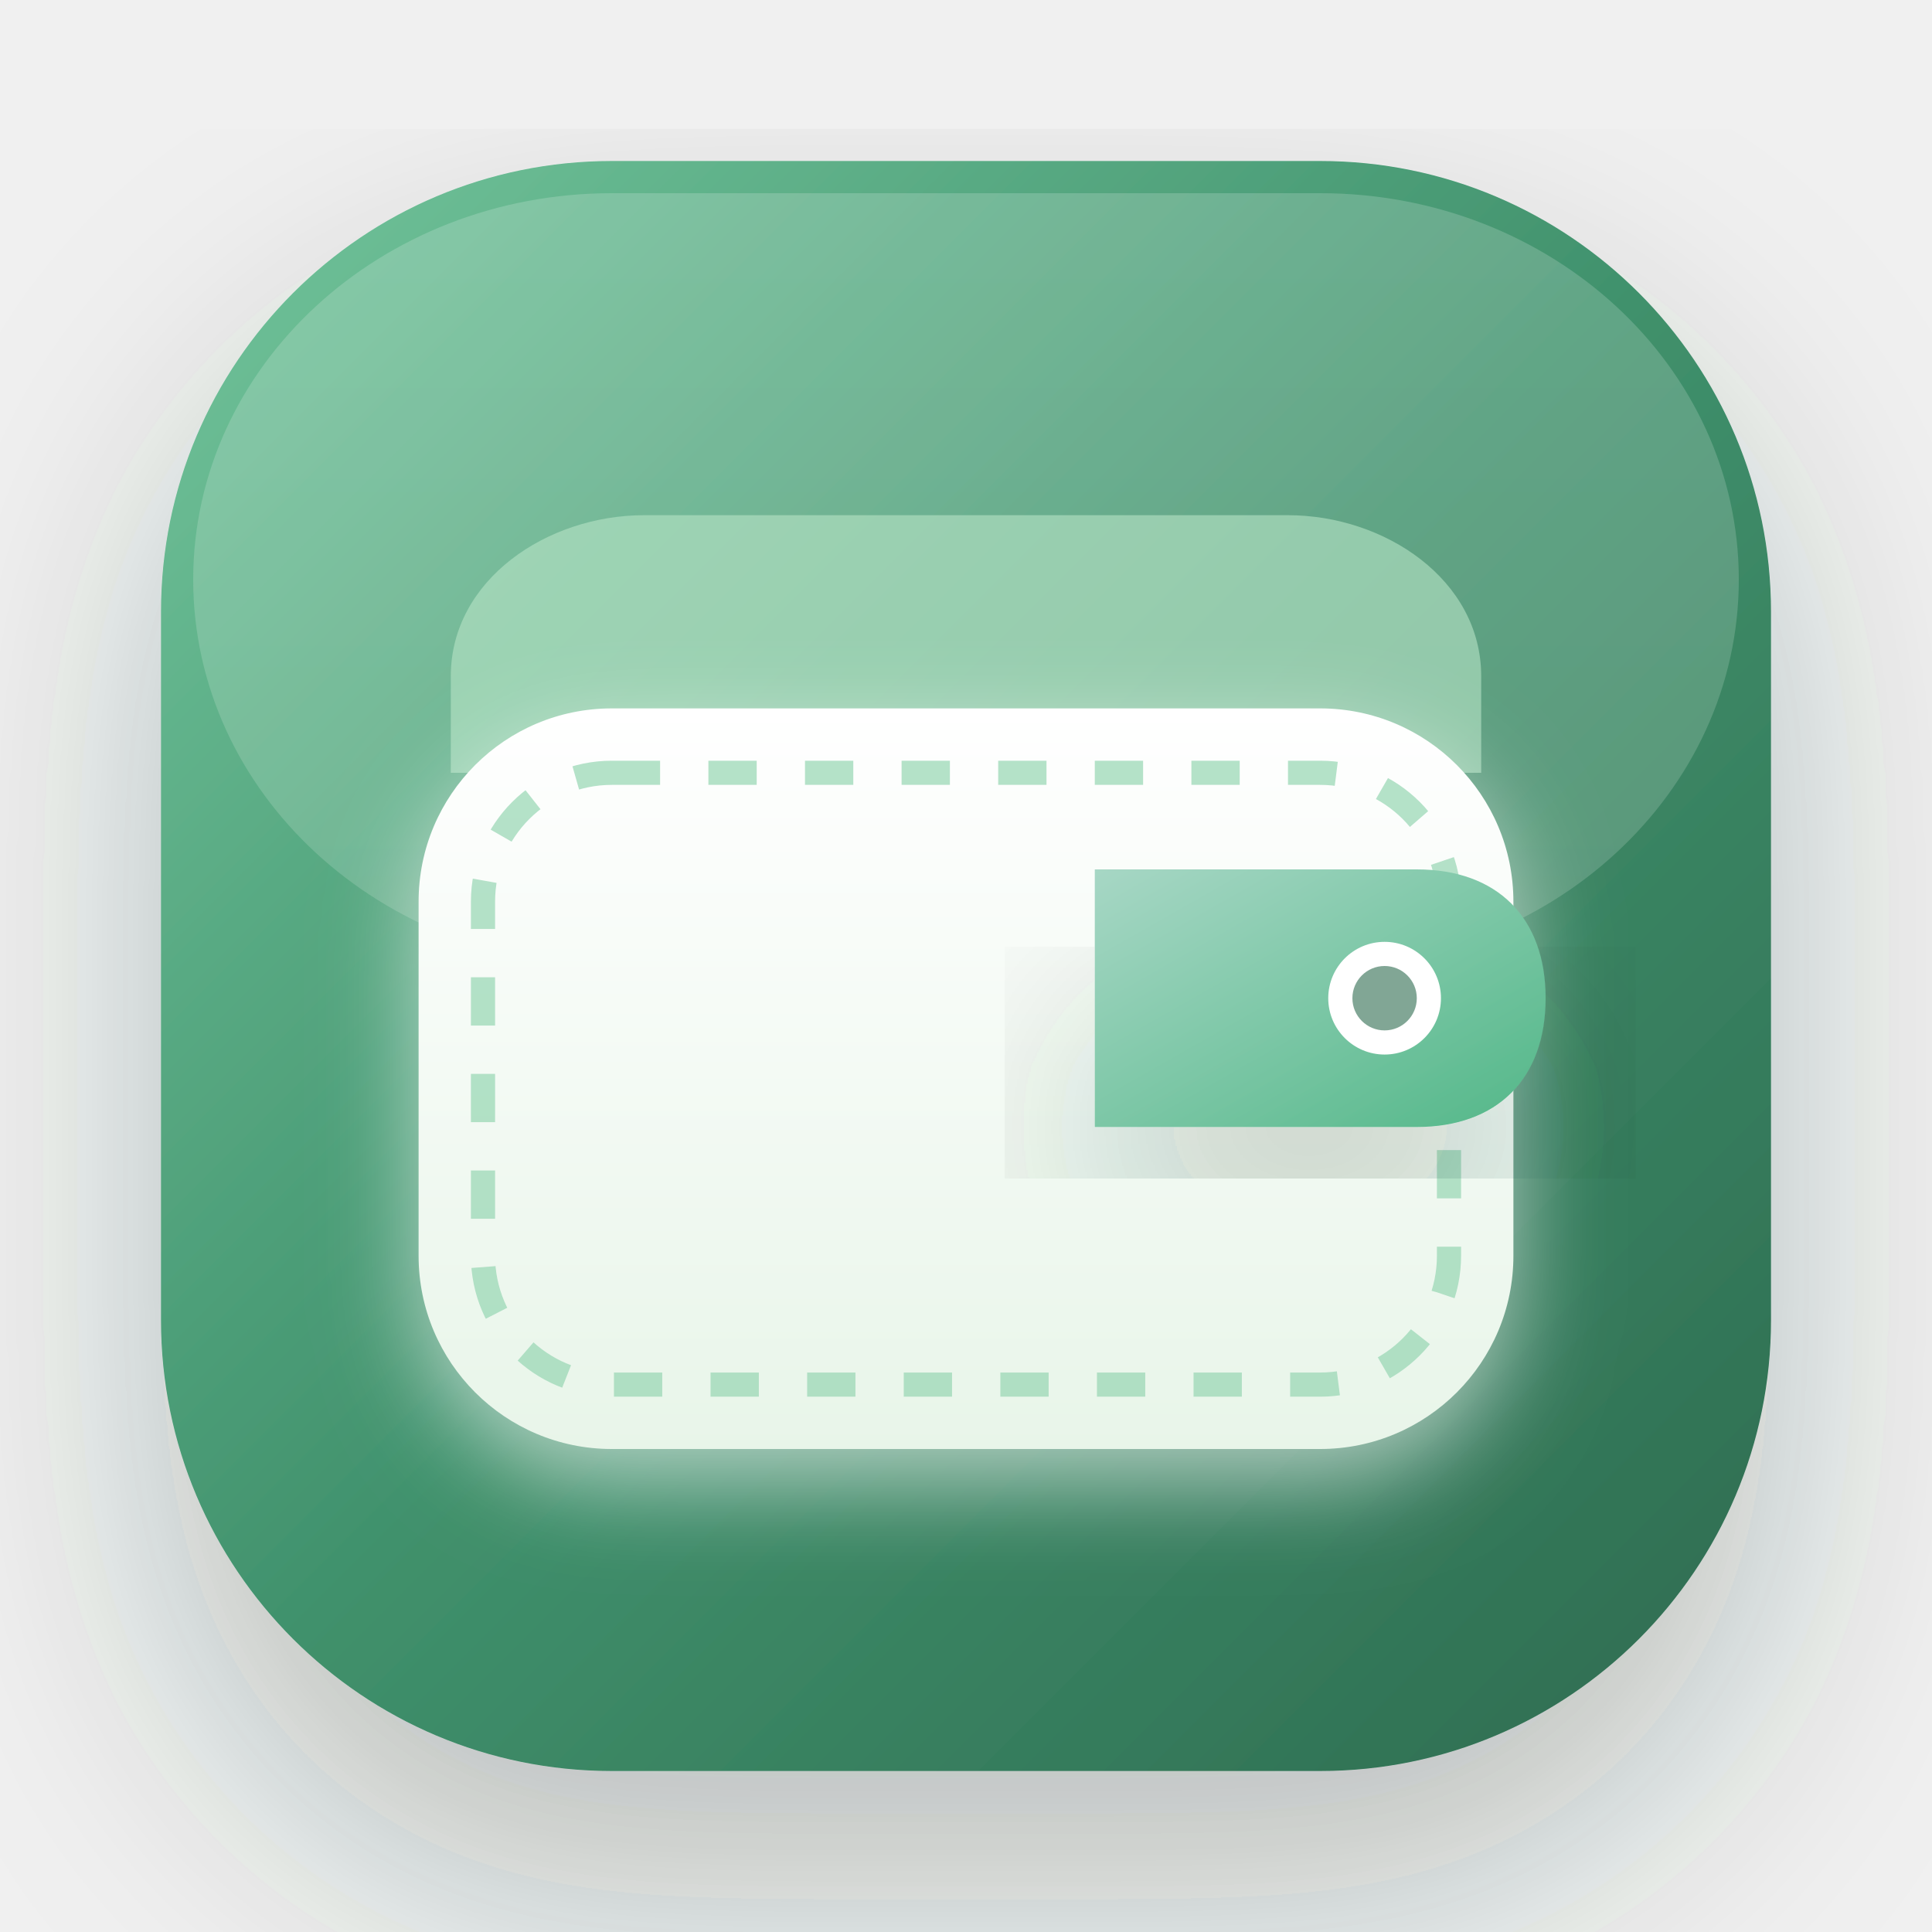
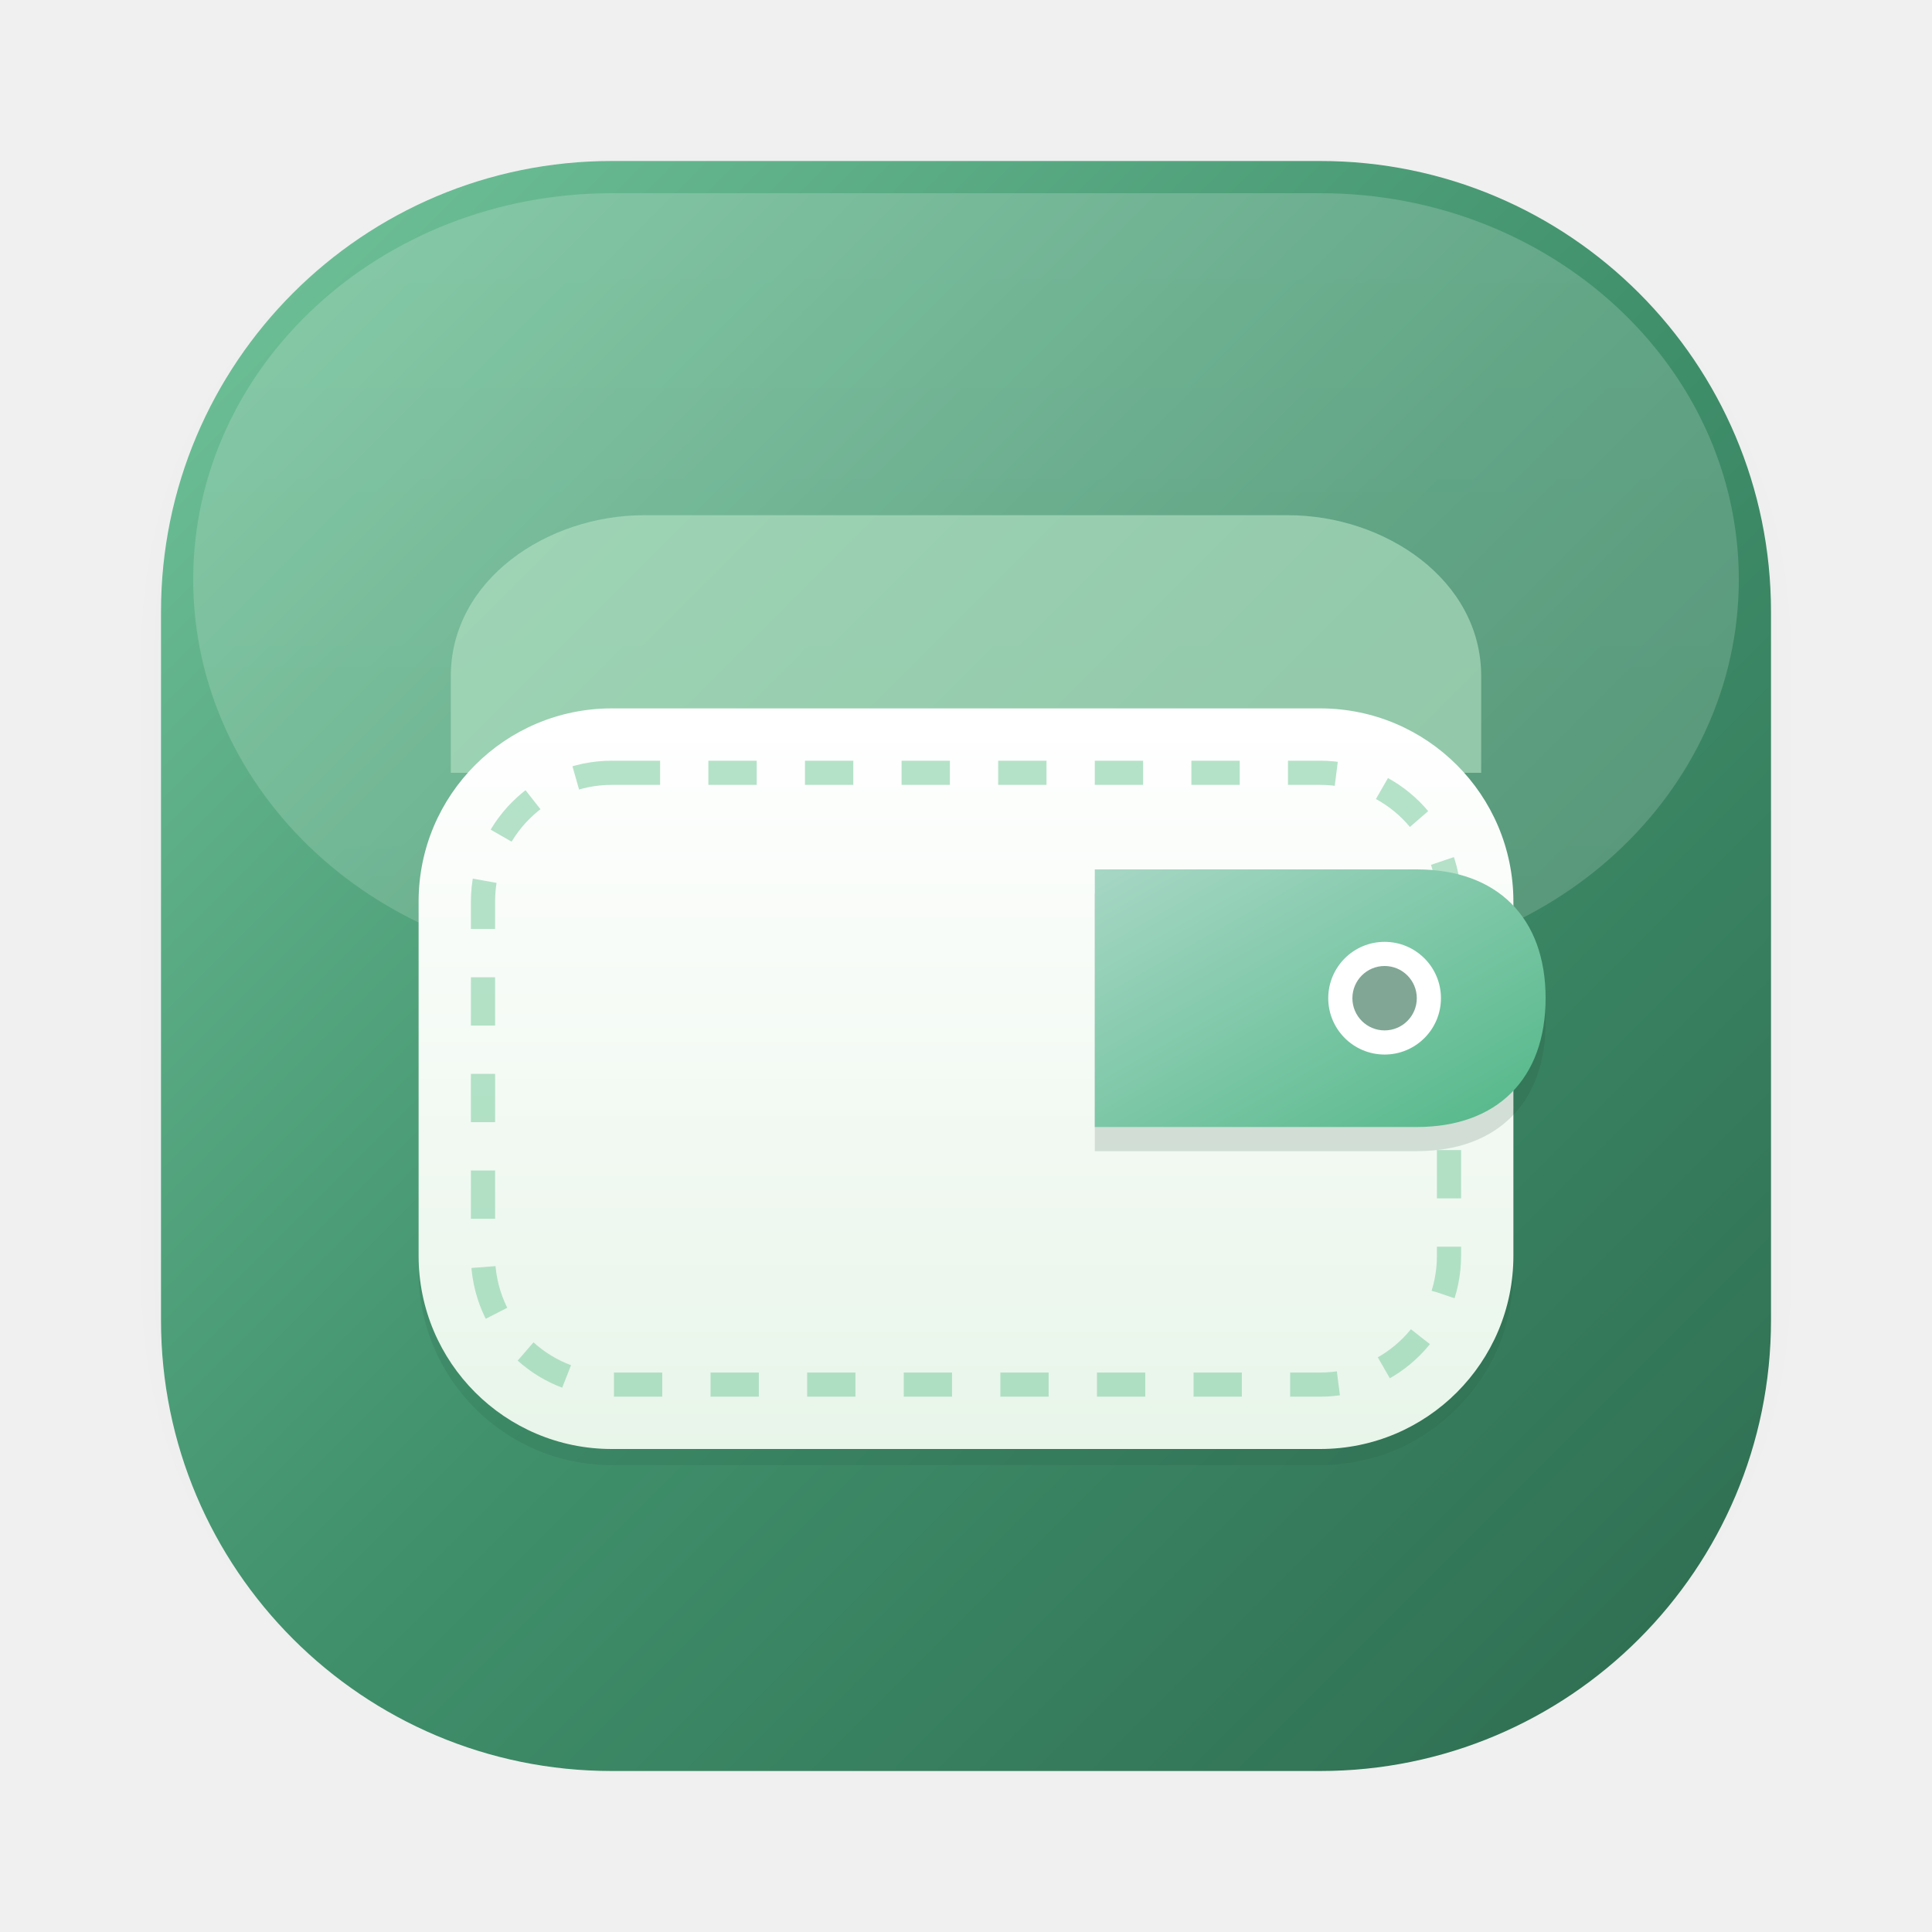
<svg xmlns="http://www.w3.org/2000/svg" viewBox="0 0 120 120" width="100%" height="100%">
  <defs>
    <linearGradient id="walletBg" x1="0%" y1="0%" x2="100%" y2="100%">
      <stop offset="0%" stop-color="#74c69d" />
      <stop offset="50%" stop-color="#40916c" />
      <stop offset="100%" stop-color="#2d6a4f" />
    </linearGradient>
    <linearGradient id="walletBody" x1="0%" y1="0%" x2="0%" y2="100%">
      <stop offset="0%" stop-color="#ffffff" />
      <stop offset="100%" stop-color="#e8f5e9" />
    </linearGradient>
    <linearGradient id="claspGrad" x1="0%" y1="0%" x2="100%" y2="100%">
      <stop offset="0%" stop-color="#a7d7c5" />
      <stop offset="100%" stop-color="#52b788" />
    </linearGradient>
-     <filter id="softShadow" x="-20%" y="-20%" width="140%" height="140%">
-       <feDropShadow dx="0" dy="8" stdDeviation="8" flood-color="#1b4332" flood-opacity="0.25" />
-     </filter>
-     <filter id="innerGlow" x="-20%" y="-20%" width="140%" height="140%">
-       <feDropShadow dx="0" dy="2" stdDeviation="3" flood-color="#ffffff" flood-opacity="0.6" />
+     <filter id="walletBlur" x="0" y="0" width="120" height="120" filterUnits="userSpaceOnUse">
+       <feGaussianBlur stdDeviation="2.2" />
    </filter>
  </defs>
-   <rect x="10" y="10" width="100" height="100" rx="28" fill="url(#walletBg)" filter="url(#softShadow)" />
+   <rect x="13" y="14" width="94" height="92" rx="26" fill="#143d30" opacity="0.12" filter="url(#walletBlur)" />
+   <rect x="11.5" y="12" width="97" height="95" rx="27" fill="#143d30" opacity="0.05" />
+   <rect x="10" y="10" width="100" height="100" rx="28" fill="url(#walletBg)" />
  <rect x="12" y="12" width="96" height="48" rx="26" fill="url(#walletBody)" opacity="0.18" />
  <path d="M 28 42 C 28 36 34 32 40 32 L 80 32 C 86 32 92 36 92 42 L 92 48 L 28 48 Z" fill="#b7e4c7" opacity="0.6" />
-   <rect x="26" y="44" width="68" height="46" rx="12" fill="url(#walletBody)" filter="url(#innerGlow)" />
+   <rect x="26" y="45" width="68" height="46" rx="12" fill="#1b4332" opacity="0.12" />
+   <rect x="26" y="44" width="68" height="46" rx="12" fill="url(#walletBody)" />
  <rect x="30" y="48" width="60" height="38" rx="8" fill="none" stroke="#95d5b2" stroke-width="1.5" stroke-dasharray="3 3" opacity="0.7" />
-   <path d="M 68 54 L 88 54 C 93 54 96 57 96 62 C 96 67 93 70 88 70 L 68 70 Z" fill="url(#claspGrad)" filter="url(#softShadow)" />
+   <path d="M 68 55.5 L 88 55.5 C 93 55.5 96 58.5 96 63.5 C 96 68.5 93 71.5 88 71.5 L 68 71.5 Z" fill="#1b4332" opacity="0.15" />
+   <path d="M 68 54 L 88 54 C 93 54 96 57 96 62 C 96 67 93 70 88 70 L 68 70 Z" fill="url(#claspGrad)" />
  <circle cx="86" cy="62" r="3.5" fill="#ffffff" />
  <circle cx="86" cy="62" r="2" fill="#2d6a4f" opacity="0.6" />
</svg>
